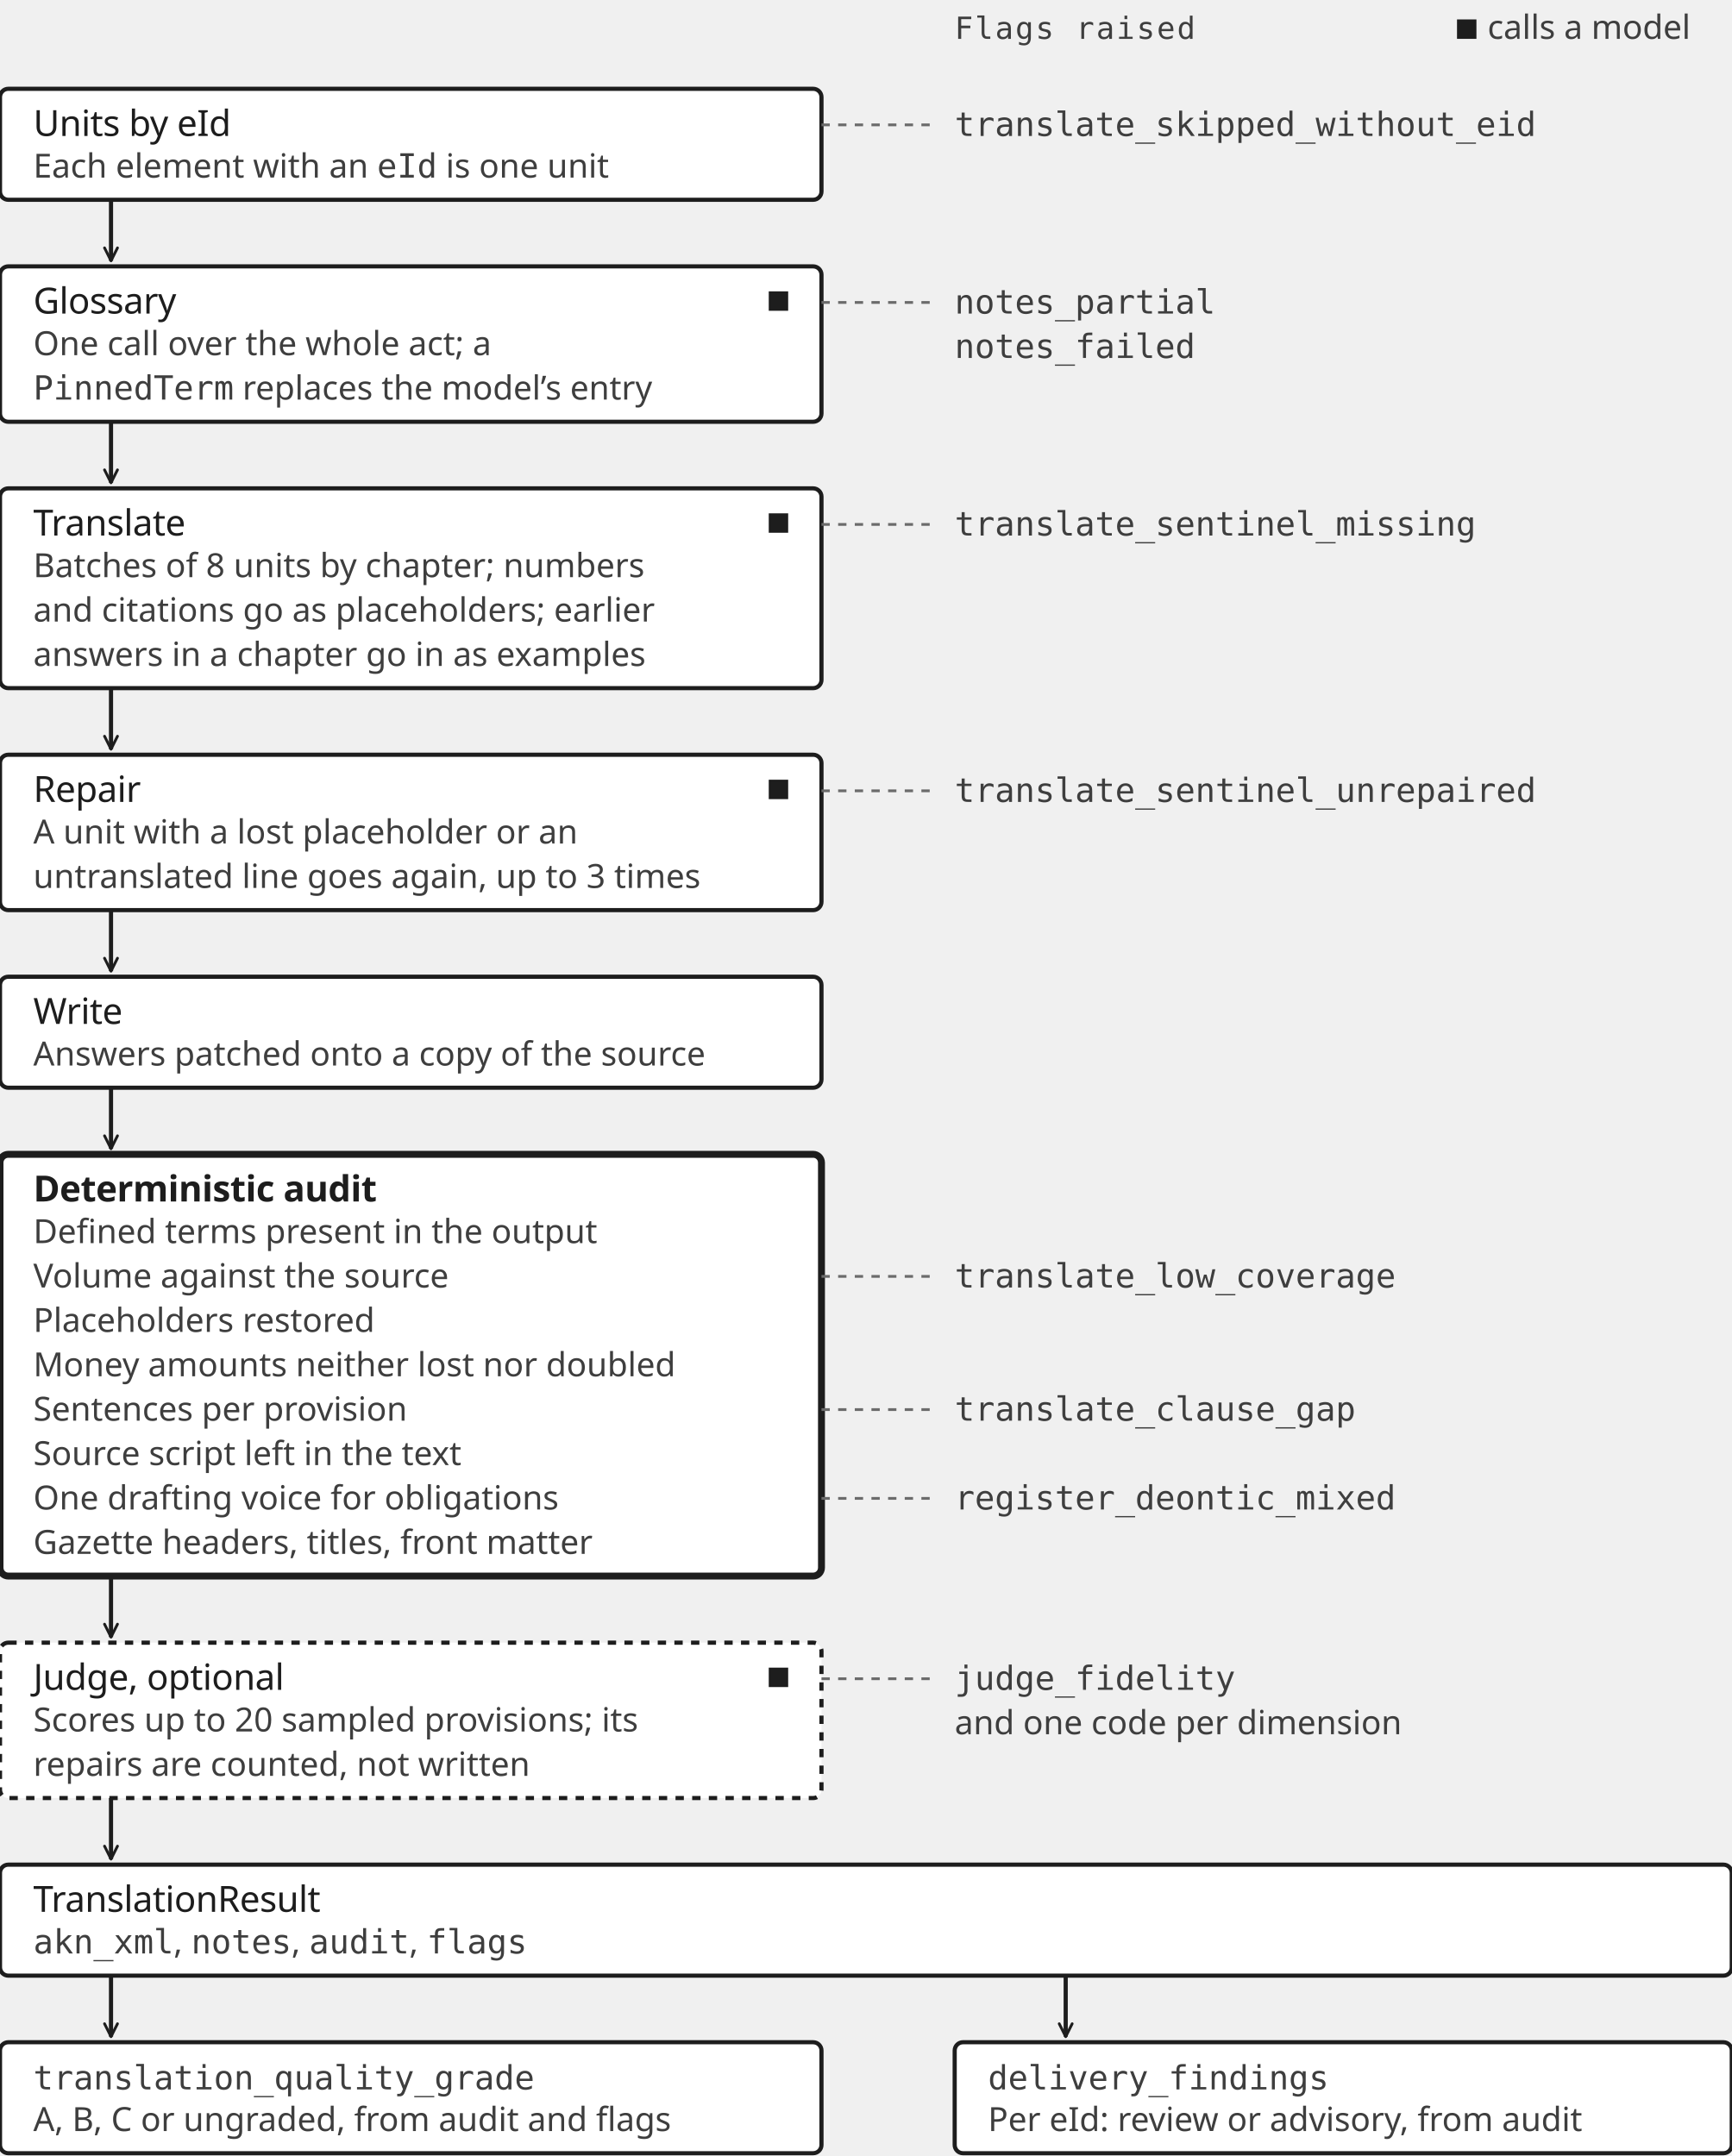
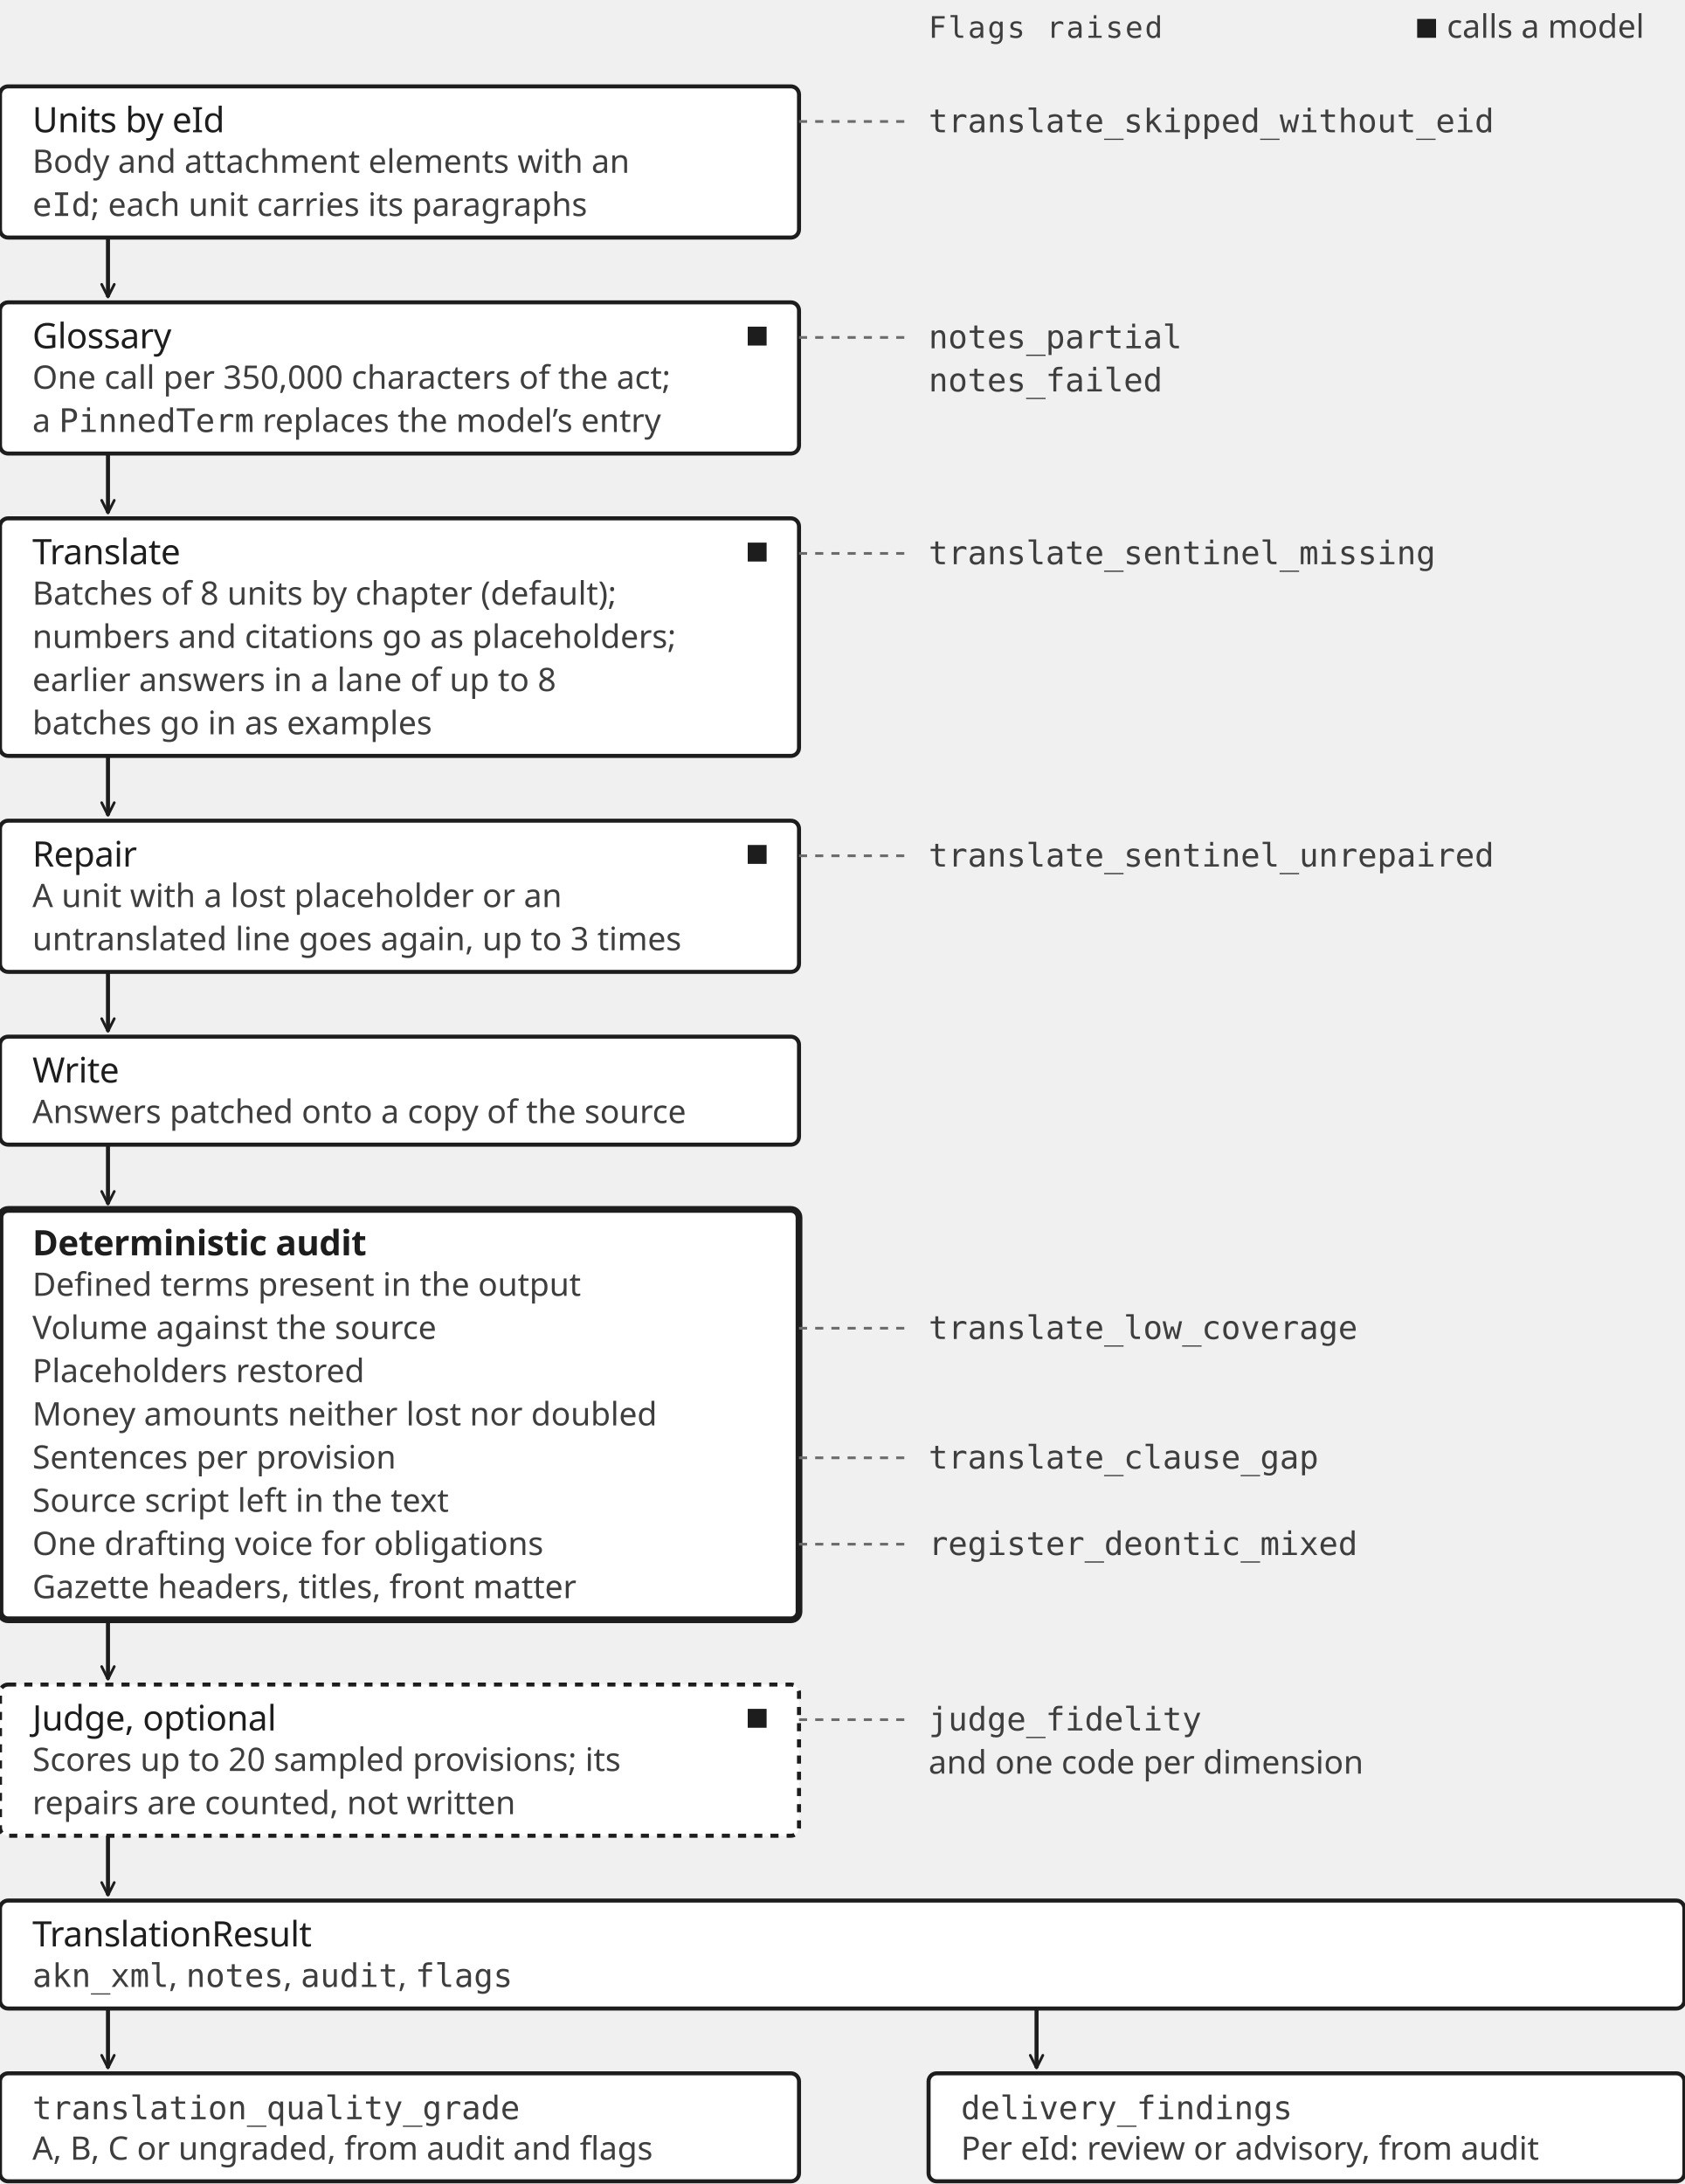
- <svg xmlns="http://www.w3.org/2000/svg" width="624" height="777" viewBox="0 0 624 777" role="img" aria-label="A translation run: units walked by eId; a model glossary in which pinned terms replace the model’s entries; model translation in chapter batches with numbers and citations as placeholders; up to 3 model repair passes; a deterministic write and audit; an optional sampled model judge; and a result that a caller grades and turns into per-provision findings.">
+ <svg xmlns="http://www.w3.org/2000/svg" width="624" height="809" viewBox="0 0 624 809" role="img" aria-label="A translation run: body and attachment units walked by eId; a model glossary, one call per 350,000 characters, in which pinned terms replace the model’s entries; model translation in chapter batches with numbers and citations as placeholders and examples shared within a lane; up to 3 model repair passes; a deterministic write and audit; an optional sampled model judge; and a result that a caller grades and turns into per-provision findings.">
  <style>
svg{color:#1d1d1d;font-family:'Geist Sans',ui-sans-serif,system-ui,sans-serif;fill:none;stroke:none}
.s{stroke:currentColor;stroke-width:1.5}.s2{stroke:#6b6b6b;stroke-width:1}.dash{stroke-dasharray:3 3}:not(text).em{stroke:currentColor;stroke-width:2.5}
.box{fill:#fff}.box-lo{fill:#f5f5f5}.ink{fill:currentColor}
text{fill:currentColor;font-size:13px;font-weight:500;letter-spacing:-0.01em}
text.note{fill:#3e3e3e;font-size:12px;font-weight:400;letter-spacing:0}
text.code{fill:#3e3e3e;font-family:'Geist Mono',ui-monospace,monospace;font-size:12px;font-weight:400;letter-spacing:0}
text.micro{fill:#3e3e3e;font-family:'Geist Mono',ui-monospace,monospace;font-size:11px;font-weight:400;letter-spacing:.06em;text-transform:uppercase}
text.em{font-weight:600}
@media (prefers-color-scheme:dark){svg{color:#f3f4ef}.s2{stroke:#a5afa8}.box{fill:#131615}.box-lo{fill:#1c211f}text.note,text.code,text.micro{fill:#c7cdc9}}
</style>
  <defs>
    <marker id="arrow" viewBox="0 0 9 9" refX="8" refY="4.5" markerWidth="6" markerHeight="6" orient="auto-start-reverse" markerUnits="userSpaceOnUse">
      <path d="M1 1 8 4.5 1 8" class="s" stroke-linejoin="round" stroke-linecap="round" />
    </marker>
    <marker id="arrow2" viewBox="0 0 9 9" refX="8" refY="4.5" markerWidth="6" markerHeight="6" orient="auto-start-reverse" markerUnits="userSpaceOnUse">
      <path d="M1 1 8 4.5 1 8" class="s2" stroke-linejoin="round" stroke-linecap="round" />
    </marker>
  </defs>
  <rect x="525" y="7" width="7" height="7" class="ink" />
  <text x="536" y="14" class="note">calls a model</text>
  <text x="344" y="14" class="micro">Flags raised</text>
-   <rect x="0" y="32" width="296" height="40" rx="3" class="s box" />
+   <rect x="0" y="32" width="296" height="56" rx="3" class="s box" />
  <text x="12" y="49">Units by eId</text>
-   <text x="12" y="64" class="note">Each element with an <tspan font-family="'Geist Mono',ui-monospace,monospace">eId</tspan> is one unit</text>
+   <text x="12" y="64" class="note">Body and attachment elements with an</text>
+   <text x="12" y="80" class="note">
+     <tspan font-family="'Geist Mono',ui-monospace,monospace">eId</tspan>; each unit carries its paragraphs</text>
  <path d="M296 45 L336 45" class="s2 dash" />
  <text x="344" y="49" class="code">translate_skipped_without_eid</text>
-   <path d="M40 72 L40 94" class="s" marker-end="url(#arrow)" />
-   <rect x="0" y="96" width="296" height="56" rx="3" class="s box" />
-   <text x="12" y="113">Glossary</text>
-   <rect x="277" y="105" width="7" height="7" class="ink" />
-   <text x="12" y="128" class="note">One call over the whole act; a</text>
-   <text x="12" y="144" class="note">
-     <tspan font-family="'Geist Mono',ui-monospace,monospace">PinnedTerm</tspan> replaces the model’s entry</text>
-   <path d="M296 109 L336 109" class="s2 dash" />
-   <text x="344" y="113" class="code">notes_partial</text>
-   <text x="344" y="129" class="code">notes_failed</text>
-   <path d="M40 152 L40 174" class="s" marker-end="url(#arrow)" />
-   <rect x="0" y="176" width="296" height="72" rx="3" class="s box" />
-   <text x="12" y="193">Translate</text>
-   <rect x="277" y="185" width="7" height="7" class="ink" />
-   <text x="12" y="208" class="note">Batches of 8 units by chapter; numbers</text>
-   <text x="12" y="224" class="note">and citations go as placeholders; earlier</text>
-   <text x="12" y="240" class="note">answers in a chapter go in as examples</text>
-   <path d="M296 189 L336 189" class="s2 dash" />
-   <text x="344" y="193" class="code">translate_sentinel_missing</text>
-   <path d="M40 248 L40 270" class="s" marker-end="url(#arrow)" />
-   <rect x="0" y="272" width="296" height="56" rx="3" class="s box" />
-   <text x="12" y="289">Repair</text>
-   <rect x="277" y="281" width="7" height="7" class="ink" />
-   <text x="12" y="304" class="note">A unit with a lost placeholder or an</text>
-   <text x="12" y="320" class="note">untranslated line goes again, up to 3 times</text>
-   <path d="M296 285 L336 285" class="s2 dash" />
-   <text x="344" y="289" class="code">translate_sentinel_unrepaired</text>
-   <path d="M40 328 L40 350" class="s" marker-end="url(#arrow)" />
-   <rect x="0" y="352" width="296" height="40" rx="3" class="s box" />
-   <text x="12" y="369">Write</text>
-   <text x="12" y="384" class="note">Answers patched onto a copy of the source</text>
-   <path d="M40 392 L40 414" class="s" marker-end="url(#arrow)" />
-   <rect x="0" y="416" width="296" height="152" rx="3" class="em box" />
-   <text x="12" y="433" class="em">Deterministic audit</text>
-   <text x="12" y="448" class="note">Defined terms present in the output</text>
-   <text x="12" y="464" class="note">Volume against the source</text>
-   <path d="M296 460 L336 460" class="s2 dash" />
-   <text x="344" y="464" class="code">translate_low_coverage</text>
-   <text x="12" y="480" class="note">Placeholders restored</text>
-   <text x="12" y="496" class="note">Money amounts neither lost nor doubled</text>
-   <text x="12" y="512" class="note">Sentences per provision</text>
-   <path d="M296 508 L336 508" class="s2 dash" />
-   <text x="344" y="512" class="code">translate_clause_gap</text>
-   <text x="12" y="528" class="note">Source script left in the text</text>
-   <text x="12" y="544" class="note">One drafting voice for obligations</text>
+   <path d="M40 88 L40 110" class="s" marker-end="url(#arrow)" />
+   <rect x="0" y="112" width="296" height="56" rx="3" class="s box" />
+   <text x="12" y="129">Glossary</text>
+   <rect x="277" y="121" width="7" height="7" class="ink" />
+   <text x="12" y="144" class="note">One call per 350,000 characters of the act;</text>
+   <text x="12" y="160" class="note">a <tspan font-family="'Geist Mono',ui-monospace,monospace">PinnedTerm</tspan> replaces the model’s entry</text>
+   <path d="M296 125 L336 125" class="s2 dash" />
+   <text x="344" y="129" class="code">notes_partial</text>
+   <text x="344" y="145" class="code">notes_failed</text>
+   <path d="M40 168 L40 190" class="s" marker-end="url(#arrow)" />
+   <rect x="0" y="192" width="296" height="88" rx="3" class="s box" />
+   <text x="12" y="209">Translate</text>
+   <rect x="277" y="201" width="7" height="7" class="ink" />
+   <text x="12" y="224" class="note">Batches of 8 units by chapter (default);</text>
+   <text x="12" y="240" class="note">numbers and citations go as placeholders;</text>
+   <text x="12" y="256" class="note">earlier answers in a lane of up to 8</text>
+   <text x="12" y="272" class="note">batches go in as examples</text>
+   <path d="M296 205 L336 205" class="s2 dash" />
+   <text x="344" y="209" class="code">translate_sentinel_missing</text>
+   <path d="M40 280 L40 302" class="s" marker-end="url(#arrow)" />
+   <rect x="0" y="304" width="296" height="56" rx="3" class="s box" />
+   <text x="12" y="321">Repair</text>
+   <rect x="277" y="313" width="7" height="7" class="ink" />
+   <text x="12" y="336" class="note">A unit with a lost placeholder or an</text>
+   <text x="12" y="352" class="note">untranslated line goes again, up to 3 times</text>
+   <path d="M296 317 L336 317" class="s2 dash" />
+   <text x="344" y="321" class="code">translate_sentinel_unrepaired</text>
+   <path d="M40 360 L40 382" class="s" marker-end="url(#arrow)" />
+   <rect x="0" y="384" width="296" height="40" rx="3" class="s box" />
+   <text x="12" y="401">Write</text>
+   <text x="12" y="416" class="note">Answers patched onto a copy of the source</text>
+   <path d="M40 424 L40 446" class="s" marker-end="url(#arrow)" />
+   <rect x="0" y="448" width="296" height="152" rx="3" class="em box" />
+   <text x="12" y="465" class="em">Deterministic audit</text>
+   <text x="12" y="480" class="note">Defined terms present in the output</text>
+   <text x="12" y="496" class="note">Volume against the source</text>
+   <path d="M296 492 L336 492" class="s2 dash" />
+   <text x="344" y="496" class="code">translate_low_coverage</text>
+   <text x="12" y="512" class="note">Placeholders restored</text>
+   <text x="12" y="528" class="note">Money amounts neither lost nor doubled</text>
+   <text x="12" y="544" class="note">Sentences per provision</text>
  <path d="M296 540 L336 540" class="s2 dash" />
-   <text x="344" y="544" class="code">register_deontic_mixed</text>
-   <text x="12" y="560" class="note">Gazette headers, titles, front matter</text>
-   <path d="M40 568 L40 590" class="s" marker-end="url(#arrow)" />
-   <rect x="0" y="592" width="296" height="56" rx="3" class="s box dash" />
-   <text x="12" y="609">Judge, optional</text>
-   <rect x="277" y="601" width="7" height="7" class="ink" />
-   <text x="12" y="624" class="note">Scores up to 20 sampled provisions; its</text>
-   <text x="12" y="640" class="note">repairs are counted, not written</text>
-   <path d="M296 605 L336 605" class="s2 dash" />
-   <text x="344" y="609" class="code">judge_fidelity</text>
-   <text x="344" y="625" class="note">and one code per dimension</text>
-   <path d="M40 648 L40 670" class="s" marker-end="url(#arrow)" />
-   <rect x="0" y="672" width="624" height="40" rx="3" class="s box" />
-   <text x="12" y="689">TranslationResult</text>
-   <text x="12" y="704" class="note">
+   <text x="344" y="544" class="code">translate_clause_gap</text>
+   <text x="12" y="560" class="note">Source script left in the text</text>
+   <text x="12" y="576" class="note">One drafting voice for obligations</text>
+   <path d="M296 572 L336 572" class="s2 dash" />
+   <text x="344" y="576" class="code">register_deontic_mixed</text>
+   <text x="12" y="592" class="note">Gazette headers, titles, front matter</text>
+   <path d="M40 600 L40 622" class="s" marker-end="url(#arrow)" />
+   <rect x="0" y="624" width="296" height="56" rx="3" class="s box dash" />
+   <text x="12" y="641">Judge, optional</text>
+   <rect x="277" y="633" width="7" height="7" class="ink" />
+   <text x="12" y="656" class="note">Scores up to 20 sampled provisions; its</text>
+   <text x="12" y="672" class="note">repairs are counted, not written</text>
+   <path d="M296 637 L336 637" class="s2 dash" />
+   <text x="344" y="641" class="code">judge_fidelity</text>
+   <text x="344" y="657" class="note">and one code per dimension</text>
+   <path d="M40 680 L40 702" class="s" marker-end="url(#arrow)" />
+   <rect x="0" y="704" width="624" height="40" rx="3" class="s box" />
+   <text x="12" y="721">TranslationResult</text>
+   <text x="12" y="736" class="note">
    <tspan font-family="'Geist Mono',ui-monospace,monospace">akn_xml</tspan>, <tspan font-family="'Geist Mono',ui-monospace,monospace">notes</tspan>, <tspan font-family="'Geist Mono',ui-monospace,monospace">audit</tspan>, <tspan font-family="'Geist Mono',ui-monospace,monospace">flags</tspan>
  </text>
-   <path d="M40 712 L40 734" class="s" marker-end="url(#arrow)" />
-   <rect x="0" y="736" width="296" height="40" rx="3" class="s box" />
-   <text x="12" y="753" class="code">translation_quality_grade</text>
-   <text x="12" y="768" class="note">A, B, C or ungraded, from audit and flags</text>
-   <path d="M384 712 L384 734" class="s" marker-end="url(#arrow)" />
-   <rect x="344" y="736" width="280" height="40" rx="3" class="s box" />
-   <text x="356" y="753" class="code">delivery_findings</text>
-   <text x="356" y="768" class="note">Per eId: review or advisory, from audit</text>
+   <path d="M40 744 L40 766" class="s" marker-end="url(#arrow)" />
+   <rect x="0" y="768" width="296" height="40" rx="3" class="s box" />
+   <text x="12" y="785" class="code">translation_quality_grade</text>
+   <text x="12" y="800" class="note">A, B, C or ungraded, from audit and flags</text>
+   <path d="M384 744 L384 766" class="s" marker-end="url(#arrow)" />
+   <rect x="344" y="768" width="280" height="40" rx="3" class="s box" />
+   <text x="356" y="785" class="code">delivery_findings</text>
+   <text x="356" y="800" class="note">Per eId: review or advisory, from audit</text>
</svg>
